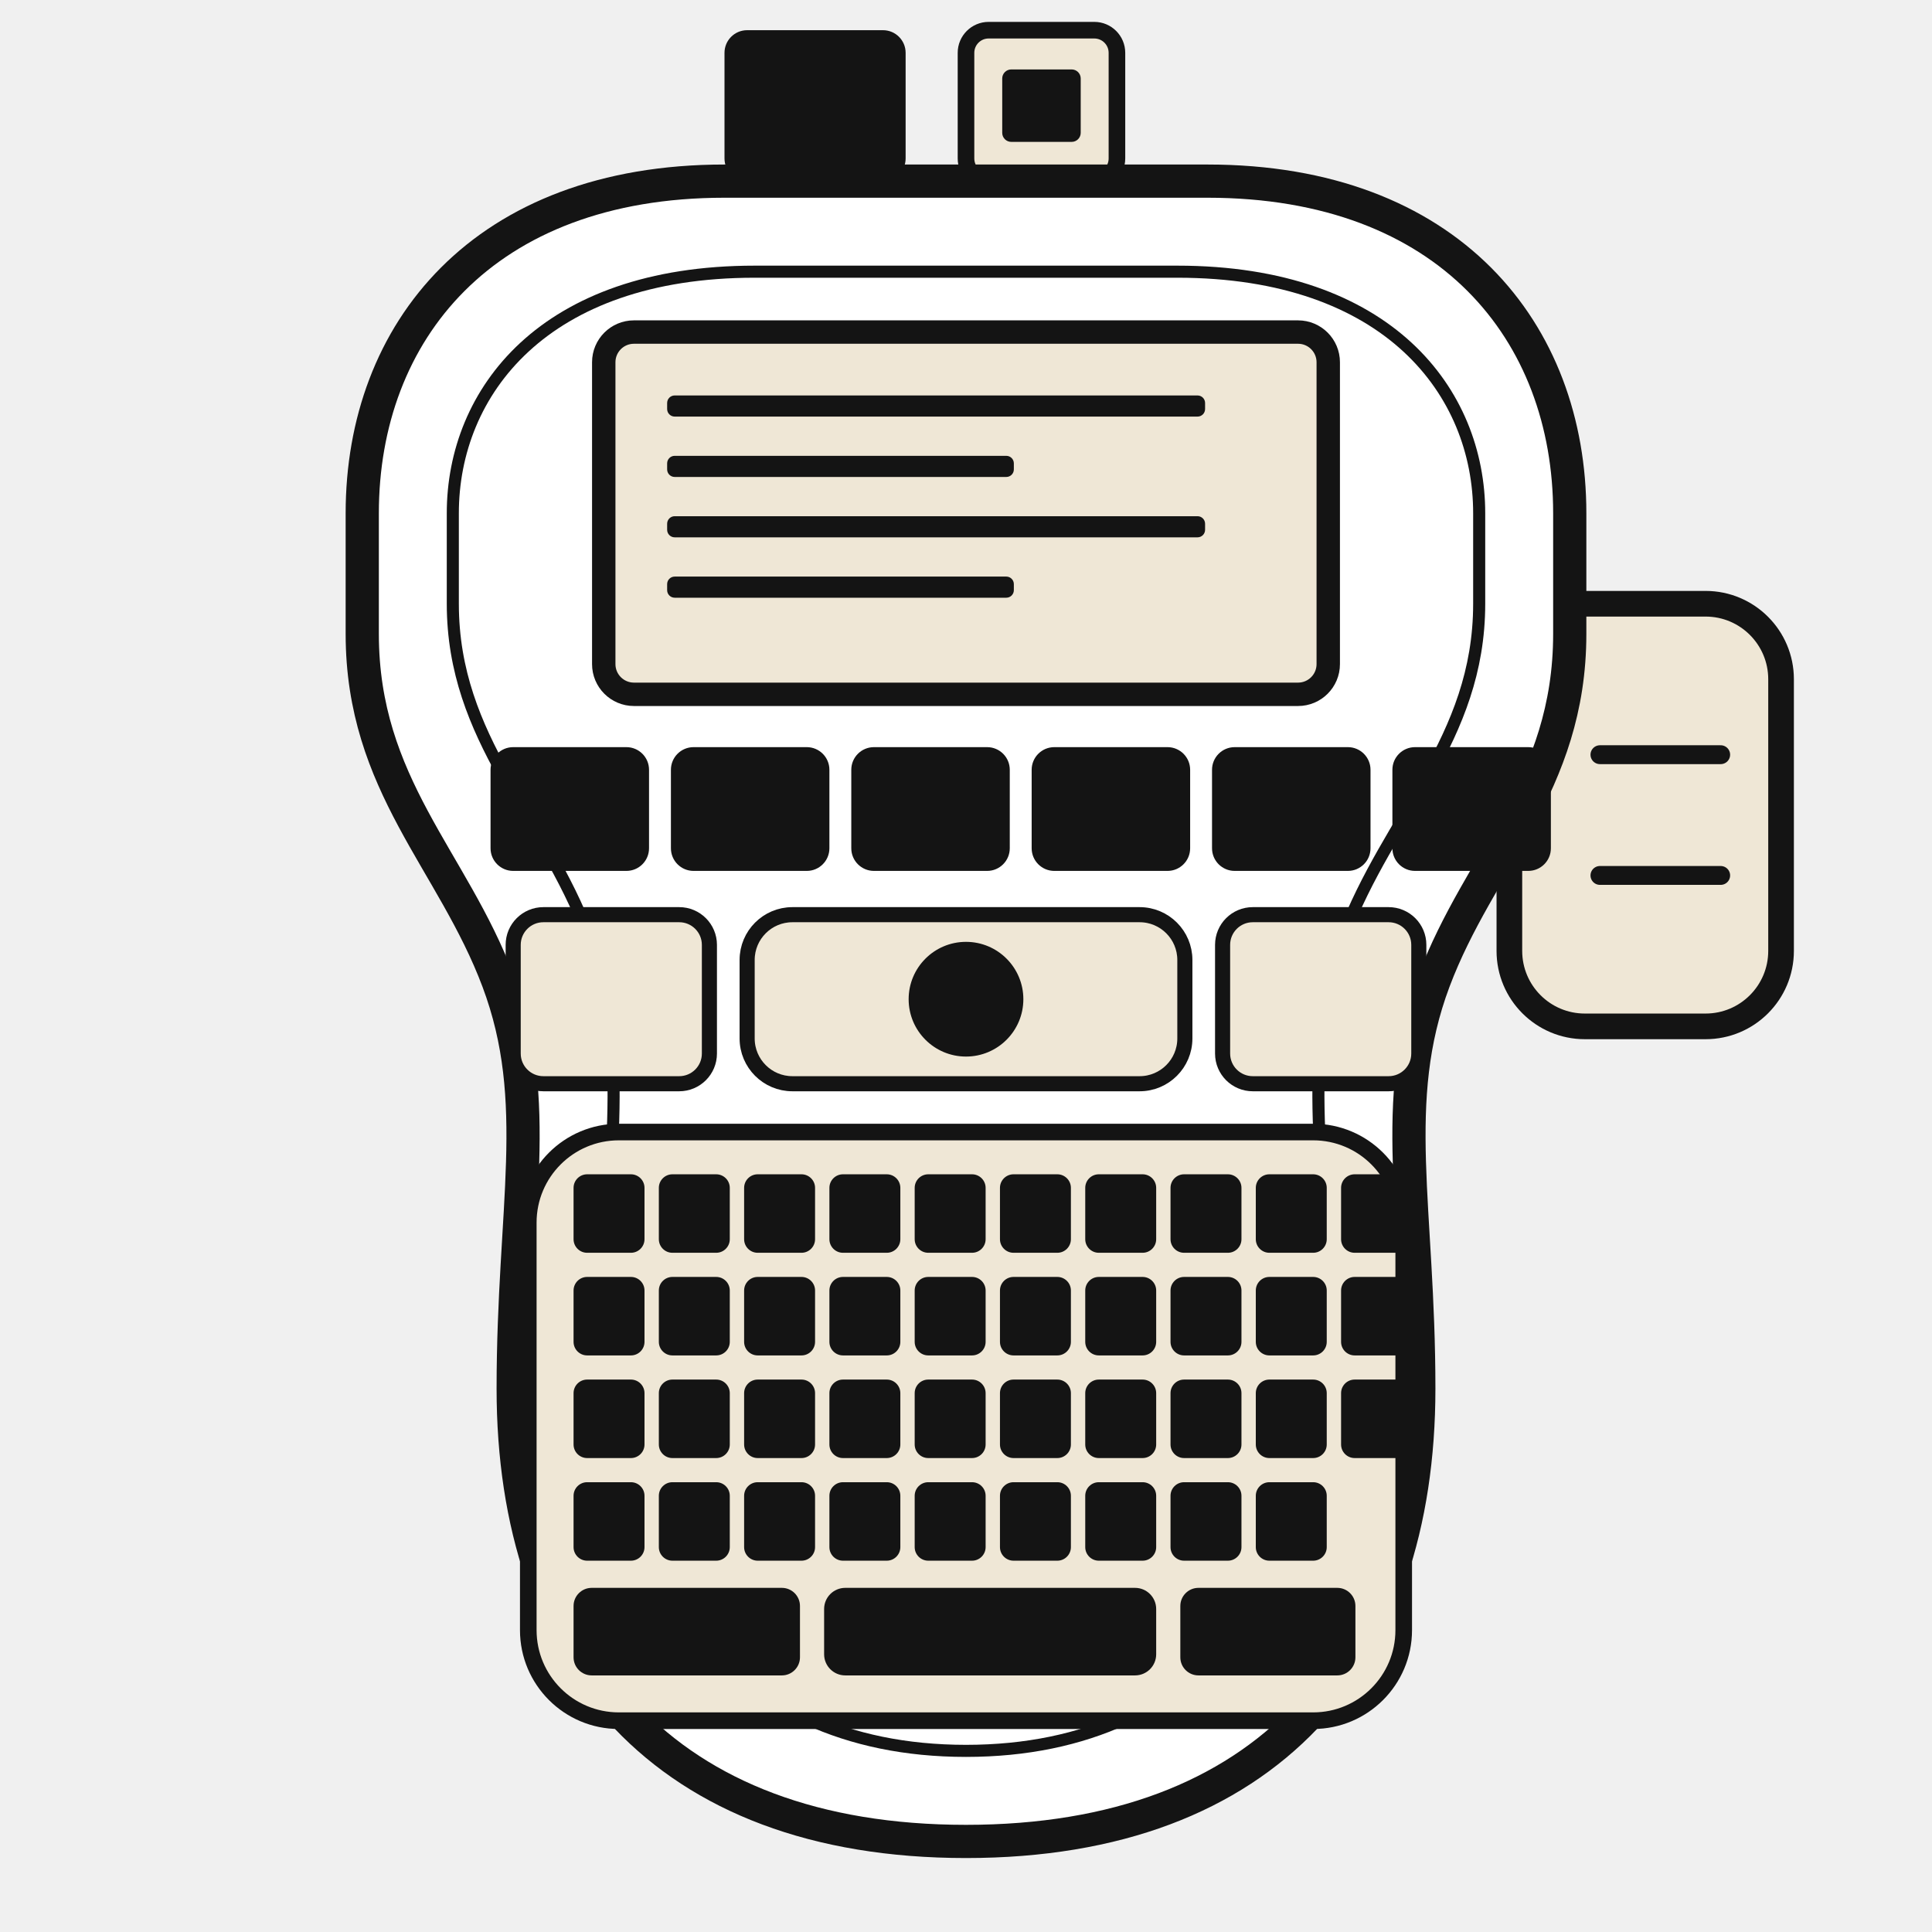
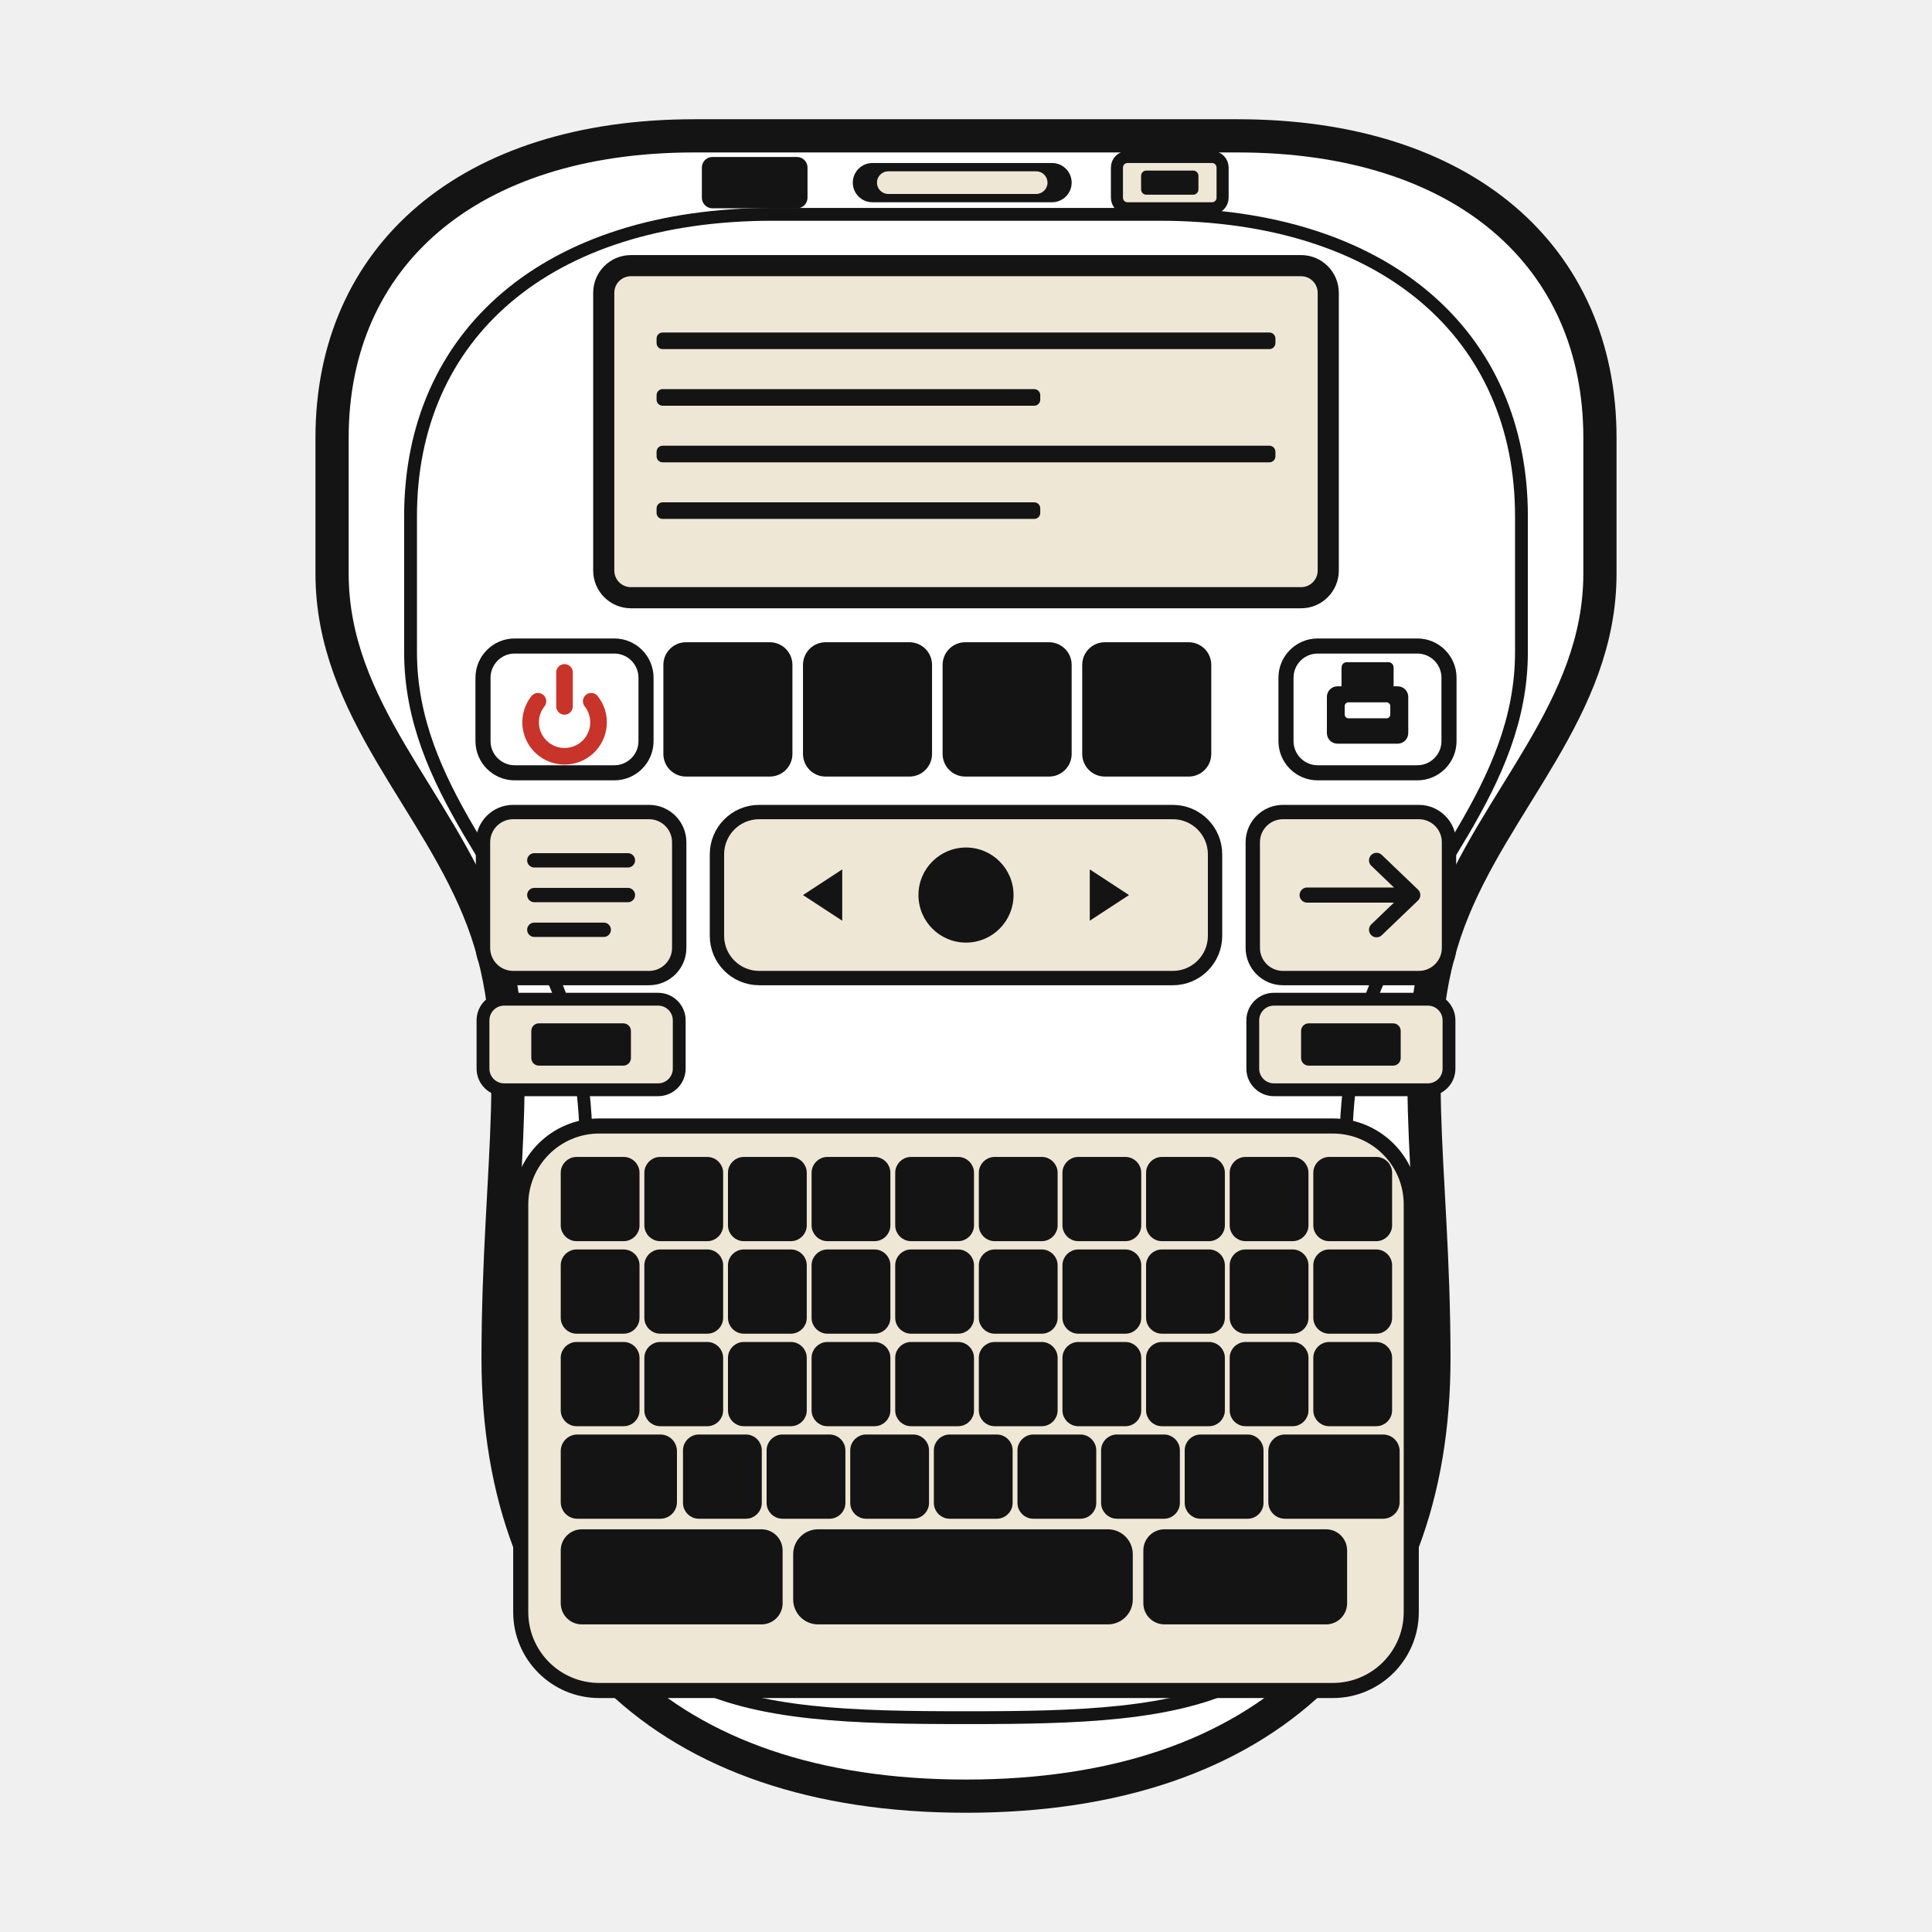
<svg xmlns="http://www.w3.org/2000/svg" viewBox="0 0 128 128" fill="none">
  <g stroke-linejoin="round" stroke-linecap="round">
-     <rect x="48" y="2" width="12" height="10" rx="1.5" fill="#141414" />
-     <rect x="64" y="2" width="10" height="10" rx="1.5" fill="#efe7d6" stroke="#141414" stroke-width="1.1" />
-     <rect x="66.4" y="4.6" width="5.2" height="4.8" rx="0.6" fill="#141414" />
-     <rect x="100" y="40" width="18" height="28" rx="5" fill="#efe7d6" stroke="#141414" stroke-width="1.7" />
-     <path d="M106 50h8M106 58h8" stroke="#141414" stroke-width="1.25" />
-     <path d="M48 12 C32 12 24 22 24 34 L24 42 C24 52 30 57 33 65 C36 73 34 80 34 92 C34 110 44 122 64 122 C84 122 94 110 94 92 C94 80 92 73 95 65 C98 57 104 52 104 42 L104 34 C104 22 96 12 80 12 Z" fill="#fff" stroke="#141414" stroke-width="2.2" />
-     <path d="M50 18 C36 18 30 26 30 34 L30 40 C30 49 36 54 39 62 C42 70 40 78 40 88 C40 104 48 116 64 116 C80 116 88 104 88 88 C88 78 86 70 89 62 C92 54 98 49 98 40 L98 34 C98 26 92 18 78 18 Z" fill="#fff" stroke="#141414" stroke-width="0.8" />
-     <rect x="40" y="22" width="48" height="24" rx="2" fill="#efe7d6" stroke="#141414" stroke-width="1.55" />
-     <rect x="44.20" y="26.20" width="35.64" height="1.4" rx="0.5" fill="#141414" />
-     <rect x="44.20" y="30.20" width="22.97" height="1.4" rx="0.5" fill="#141414" />
-     <rect x="44.20" y="34.20" width="35.64" height="1.4" rx="0.5" fill="#141414" />
-     <rect x="44.20" y="38.20" width="22.97" height="1.4" rx="0.5" fill="#141414" />
-     <rect x="32.50" y="49.50" width="10.50" height="8.20" rx="1.5" fill="#141414" />
-     <rect x="44.45" y="49.50" width="10.50" height="8.20" rx="1.5" fill="#141414" />
-     <rect x="56.40" y="49.50" width="10.50" height="8.20" rx="1.5" fill="#141414" />
-     <rect x="68.35" y="49.50" width="10.50" height="8.20" rx="1.5" fill="#141414" />
-     <rect x="80.30" y="49.50" width="10.50" height="8.20" rx="1.5" fill="#141414" />
-     <rect x="92.25" y="49.50" width="10.50" height="8.20" rx="1.5" fill="#141414" />
-     <rect x="34" y="60.6" width="13" height="11.2" rx="2" fill="#efe7d6" stroke="#141414" stroke-width="1" />
-     <rect x="49.5" y="60.6" width="29" height="11.2" rx="3" fill="#efe7d6" stroke="#141414" stroke-width="1" />
-     <circle cx="64" cy="66.2" r="3.8" fill="#141414" />
-     <rect x="81" y="60.6" width="13" height="11.2" rx="2" fill="#efe7d6" stroke="#141414" stroke-width="1" />
-     <rect x="35" y="75" width="58" height="39" rx="6" fill="#efe7d6" stroke="#141414" stroke-width="1.1" />
-     <rect x="38.00" y="77.80" width="4.70" height="5.20" rx="0.9" fill="#141414" />
-     <rect x="43.65" y="77.80" width="4.70" height="5.20" rx="0.9" fill="#141414" />
-     <rect x="49.30" y="77.80" width="4.70" height="5.20" rx="0.9" fill="#141414" />
-     <rect x="54.95" y="77.80" width="4.70" height="5.20" rx="0.9" fill="#141414" />
-     <rect x="60.60" y="77.80" width="4.70" height="5.20" rx="0.9" fill="#141414" />
-     <rect x="66.25" y="77.80" width="4.70" height="5.20" rx="0.9" fill="#141414" />
-     <rect x="71.90" y="77.80" width="4.70" height="5.20" rx="0.9" fill="#141414" />
-     <rect x="77.55" y="77.80" width="4.70" height="5.20" rx="0.9" fill="#141414" />
-     <rect x="83.20" y="77.80" width="4.70" height="5.20" rx="0.9" fill="#141414" />
-     <rect x="88.85" y="77.80" width="4.70" height="5.20" rx="0.9" fill="#141414" />
-     <rect x="38.00" y="84.60" width="4.70" height="5.20" rx="0.9" fill="#141414" />
-     <rect x="43.65" y="84.60" width="4.70" height="5.20" rx="0.9" fill="#141414" />
-     <rect x="49.30" y="84.60" width="4.70" height="5.20" rx="0.9" fill="#141414" />
-     <rect x="54.95" y="84.60" width="4.70" height="5.20" rx="0.9" fill="#141414" />
-     <rect x="60.60" y="84.60" width="4.70" height="5.20" rx="0.9" fill="#141414" />
-     <rect x="66.25" y="84.60" width="4.70" height="5.20" rx="0.9" fill="#141414" />
-     <rect x="71.90" y="84.60" width="4.70" height="5.20" rx="0.9" fill="#141414" />
-     <rect x="77.55" y="84.60" width="4.70" height="5.20" rx="0.9" fill="#141414" />
-     <rect x="83.20" y="84.60" width="4.70" height="5.20" rx="0.9" fill="#141414" />
-     <rect x="88.85" y="84.60" width="4.70" height="5.20" rx="0.9" fill="#141414" />
-     <rect x="38.00" y="91.40" width="4.70" height="5.20" rx="0.9" fill="#141414" />
-     <rect x="43.65" y="91.40" width="4.70" height="5.20" rx="0.9" fill="#141414" />
-     <rect x="49.30" y="91.40" width="4.70" height="5.20" rx="0.9" fill="#141414" />
-     <rect x="54.95" y="91.40" width="4.70" height="5.20" rx="0.9" fill="#141414" />
-     <rect x="60.60" y="91.40" width="4.70" height="5.20" rx="0.9" fill="#141414" />
-     <rect x="66.25" y="91.40" width="4.70" height="5.20" rx="0.9" fill="#141414" />
-     <rect x="71.90" y="91.40" width="4.70" height="5.20" rx="0.9" fill="#141414" />
-     <rect x="77.55" y="91.40" width="4.70" height="5.20" rx="0.9" fill="#141414" />
-     <rect x="83.20" y="91.40" width="4.70" height="5.20" rx="0.9" fill="#141414" />
-     <rect x="88.85" y="91.40" width="4.70" height="5.20" rx="0.9" fill="#141414" />
-     <rect x="38.00" y="98.20" width="4.70" height="5.20" rx="0.9" fill="#141414" />
-     <rect x="43.65" y="98.20" width="4.70" height="5.20" rx="0.9" fill="#141414" />
-     <rect x="49.30" y="98.20" width="4.70" height="5.20" rx="0.9" fill="#141414" />
-     <rect x="54.95" y="98.20" width="4.70" height="5.20" rx="0.9" fill="#141414" />
-     <rect x="60.60" y="98.20" width="4.70" height="5.20" rx="0.9" fill="#141414" />
-     <rect x="66.25" y="98.20" width="4.70" height="5.20" rx="0.9" fill="#141414" />
-     <rect x="71.90" y="98.20" width="4.70" height="5.20" rx="0.9" fill="#141414" />
-     <rect x="77.55" y="98.20" width="4.70" height="5.20" rx="0.9" fill="#141414" />
-     <rect x="83.20" y="98.20" width="4.70" height="5.20" rx="0.9" fill="#141414" />
-     <rect x="38.0" y="105.2" width="15" height="5.8" rx="1.2" fill="#141414" />
-     <rect x="54.6" y="105.2" width="22" height="5.8" rx="1.4" fill="#141414" />
-     <rect x="78.2" y="105.2" width="11.6" height="5.8" rx="1.2" fill="#141414" />
+     <path d="M46.0 9.0 C31.0 9.0 22.0 17.0 22.0 29.0 L22.0 38.0 C22.0 47.0 29.0 53.0 32.0 61.0 C35.0 69.0 33.0 77.0 33.0 90.0 C33.0 108.0 44.0 119.0 64 119.0 C84.0 119.0 95.0 108.0 95.0 90.0 C95.0 77.0 93.0 69.0 96.0 61.0 C99.0 53.0 106.0 47.0 106.0 38.0 L106.0 29.0 C106.0 17.0 97.0 9.0 82.0 9.0 Z" fill="#fff" stroke="#141414" stroke-width="2.2" />
+     <path d="M51.2 14.2 C36.2 14.2 27.2 22.2 27.2 34.2 L27.2 43.2 C27.2 52.2 34.2 58.2 37.2 66.2 C40.2 74.2 38.2 82.2 38.2 95.2 C38.2 113.2 49.2 113.8 64 113.8 C78.8 113.8 89.8 113.2 89.8 95.2 C89.8 82.2 87.8 74.2 90.8 66.2 C93.8 58.2 100.8 52.2 100.8 43.2 L100.8 34.2 C100.8 22.2 91.8 14.2 76.8 14.2 Z" fill="#fff" stroke="#141414" stroke-width="0.85" />
+     <rect x="46.50" y="10.40" width="7.00" height="3.40" rx="0.70" fill="#141414" />
+     <rect x="56.50" y="10.80" width="14.50" height="2.60" rx="1.30" fill="#141414" />
+     <rect x="58.10" y="11.35" width="11.30" height="1.50" rx="0.75" fill="#efe7d6" />
+     <rect x="74.00" y="10.40" width="7.00" height="3.40" rx="0.70" fill="#efe7d6" stroke="#141414" stroke-width="0.8" />
+     <rect x="75.60" y="11.30" width="3.80" height="1.60" rx="0.35" fill="#141414" />
+     <rect x="40.00" y="17.60" width="48.00" height="22.00" rx="1.80" fill="#efe7d6" stroke="#141414" stroke-width="1.4" />
+     <rect x="43.50" y="22.03" width="41.00" height="1.10" rx="0.40" fill="#141414" />
+     <rect x="43.50" y="25.78" width="25.42" height="1.10" rx="0.40" fill="#141414" />
+     <rect x="43.50" y="29.53" width="41.00" height="1.10" rx="0.40" fill="#141414" />
+     <rect x="43.50" y="33.28" width="25.42" height="1.10" rx="0.40" fill="#141414" />
+     <rect x="32.00" y="42.80" width="10.80" height="8.40" rx="2.10" fill="#fff" stroke="#141414" stroke-width="1.0" />
+     <path d="M37.40 44.55v2.25" fill="none" stroke="#c8342a" stroke-width="1.1" />
+     <path d="M35.64 46.46a2.25 2.25 0 1 0 3.53 0" fill="none" stroke="#c8342a" stroke-width="1.1" />
+     <rect x="44.20" y="42.80" width="8.05" height="8.40" rx="1.25" fill="#141414" stroke="#141414" stroke-width="0.5" />
+     <rect x="53.45" y="42.80" width="8.05" height="8.40" rx="1.25" fill="#141414" stroke="#141414" stroke-width="0.5" />
+     <rect x="62.70" y="42.80" width="8.05" height="8.40" rx="1.25" fill="#141414" stroke="#141414" stroke-width="0.5" />
+     <rect x="71.95" y="42.80" width="8.05" height="8.40" rx="1.25" fill="#141414" stroke="#141414" stroke-width="0.5" />
+     <rect x="85.20" y="42.80" width="10.80" height="8.40" rx="2.10" fill="#fff" stroke="#141414" stroke-width="1.0" />
+     <rect x="87.91" y="45.47" width="5.39" height="3.80" rx="0.70" fill="#141414" />
+     <rect x="88.88" y="43.87" width="3.45" height="1.90" rx="0.35" fill="#141414" />
+     <rect x="89.09" y="46.53" width="3.02" height="1.06" rx="0.25" fill="#fff" />
+     <rect x="32.00" y="53.80" width="13.00" height="11.00" rx="2.00" fill="#efe7d6" stroke="#141414" stroke-width="0.95" />
+     <path d="M35.4 57.0h6.2M35.4 59.3h6.2M35.4 61.6h4.6" fill="none" stroke="#141414" stroke-width="0.95" />
+     <rect x="47.50" y="53.80" width="33.00" height="11.00" rx="2.80" fill="#efe7d6" stroke="#141414" stroke-width="0.95" />
+     <circle cx="64.00" cy="59.30" r="3.15" fill="#141414" />
+     <path d="M53.2 59.3l2.6-1.7v3.4z" fill="#141414" />
+     <path d="M74.8 59.3l-2.6-1.7v3.4z" fill="#141414" />
+     <rect x="83.00" y="53.80" width="13.00" height="11.00" rx="2.00" fill="#efe7d6" stroke="#141414" stroke-width="0.95" />
+     <path d="M86.6 59.3h7.0M91.2 57.0l2.4 2.3-2.4 2.3" fill="none" stroke="#141414" stroke-width="1.0" />
+     <rect x="32.00" y="66.20" width="13.00" height="6.00" rx="1.40" fill="#efe7d6" stroke="#141414" stroke-width="0.85" />
+     <rect x="83.00" y="66.20" width="13.00" height="6.00" rx="1.40" fill="#efe7d6" stroke="#141414" stroke-width="0.85" />
+     <rect x="35.20" y="67.80" width="6.60" height="2.80" rx="0.50" fill="#141414" />
+     <rect x="86.20" y="67.80" width="6.60" height="2.80" rx="0.50" fill="#141414" />
+     <rect x="34.50" y="74.60" width="59.00" height="37.40" rx="5.20" fill="#efe7d6" stroke="#141414" stroke-width="1.0" />
+     <rect x="37.40" y="76.90" width="4.72" height="5.08" rx="0.80" fill="#141414" stroke="#141414" stroke-width="0.5" />
+     <rect x="42.94" y="76.90" width="4.72" height="5.08" rx="0.80" fill="#141414" stroke="#141414" stroke-width="0.5" />
+     <rect x="48.48" y="76.90" width="4.72" height="5.08" rx="0.80" fill="#141414" stroke="#141414" stroke-width="0.5" />
+     <rect x="54.02" y="76.90" width="4.72" height="5.08" rx="0.80" fill="#141414" stroke="#141414" stroke-width="0.5" />
+     <rect x="59.56" y="76.90" width="4.72" height="5.08" rx="0.80" fill="#141414" stroke="#141414" stroke-width="0.5" />
+     <rect x="65.10" y="76.90" width="4.72" height="5.08" rx="0.80" fill="#141414" stroke="#141414" stroke-width="0.5" />
+     <rect x="70.64" y="76.90" width="4.72" height="5.08" rx="0.80" fill="#141414" stroke="#141414" stroke-width="0.5" />
+     <rect x="76.18" y="76.90" width="4.72" height="5.08" rx="0.80" fill="#141414" stroke="#141414" stroke-width="0.5" />
+     <rect x="81.72" y="76.90" width="4.72" height="5.08" rx="0.80" fill="#141414" stroke="#141414" stroke-width="0.5" />
+     <rect x="87.26" y="76.90" width="4.72" height="5.08" rx="0.80" fill="#141414" stroke="#141414" stroke-width="0.5" />
+     <rect x="37.40" y="83.03" width="4.72" height="5.08" rx="0.80" fill="#141414" stroke="#141414" stroke-width="0.5" />
+     <rect x="42.94" y="83.03" width="4.72" height="5.08" rx="0.80" fill="#141414" stroke="#141414" stroke-width="0.5" />
+     <rect x="48.48" y="83.03" width="4.72" height="5.08" rx="0.80" fill="#141414" stroke="#141414" stroke-width="0.5" />
+     <rect x="54.02" y="83.03" width="4.72" height="5.08" rx="0.80" fill="#141414" stroke="#141414" stroke-width="0.5" />
+     <rect x="59.56" y="83.03" width="4.72" height="5.08" rx="0.80" fill="#141414" stroke="#141414" stroke-width="0.5" />
+     <rect x="65.10" y="83.03" width="4.72" height="5.08" rx="0.80" fill="#141414" stroke="#141414" stroke-width="0.5" />
+     <rect x="70.64" y="83.03" width="4.72" height="5.08" rx="0.80" fill="#141414" stroke="#141414" stroke-width="0.5" />
+     <rect x="76.18" y="83.03" width="4.72" height="5.08" rx="0.80" fill="#141414" stroke="#141414" stroke-width="0.5" />
+     <rect x="81.72" y="83.03" width="4.72" height="5.08" rx="0.80" fill="#141414" stroke="#141414" stroke-width="0.5" />
+     <rect x="87.26" y="83.03" width="4.72" height="5.08" rx="0.80" fill="#141414" stroke="#141414" stroke-width="0.5" />
+     <rect x="37.40" y="89.16" width="4.72" height="5.08" rx="0.80" fill="#141414" stroke="#141414" stroke-width="0.5" />
+     <rect x="42.94" y="89.16" width="4.72" height="5.08" rx="0.80" fill="#141414" stroke="#141414" stroke-width="0.5" />
+     <rect x="48.48" y="89.16" width="4.72" height="5.08" rx="0.80" fill="#141414" stroke="#141414" stroke-width="0.5" />
+     <rect x="54.02" y="89.16" width="4.72" height="5.08" rx="0.80" fill="#141414" stroke="#141414" stroke-width="0.5" />
+     <rect x="59.56" y="89.16" width="4.72" height="5.08" rx="0.80" fill="#141414" stroke="#141414" stroke-width="0.5" />
+     <rect x="65.10" y="89.16" width="4.72" height="5.08" rx="0.80" fill="#141414" stroke="#141414" stroke-width="0.5" />
+     <rect x="70.64" y="89.16" width="4.72" height="5.08" rx="0.80" fill="#141414" stroke="#141414" stroke-width="0.5" />
+     <rect x="76.18" y="89.16" width="4.72" height="5.08" rx="0.80" fill="#141414" stroke="#141414" stroke-width="0.5" />
+     <rect x="81.72" y="89.16" width="4.72" height="5.08" rx="0.80" fill="#141414" stroke="#141414" stroke-width="0.5" />
+     <rect x="87.26" y="89.16" width="4.72" height="5.08" rx="0.80" fill="#141414" stroke="#141414" stroke-width="0.5" />
+     <rect x="37.40" y="95.29" width="7.20" height="5.08" rx="0.85" fill="#141414" stroke="#141414" stroke-width="0.5" />
+     <rect x="45.50" y="95.29" width="4.72" height="5.08" rx="0.80" fill="#141414" stroke="#141414" stroke-width="0.5" />
+     <rect x="51.04" y="95.29" width="4.72" height="5.08" rx="0.80" fill="#141414" stroke="#141414" stroke-width="0.5" />
+     <rect x="56.58" y="95.29" width="4.72" height="5.08" rx="0.80" fill="#141414" stroke="#141414" stroke-width="0.5" />
+     <rect x="62.12" y="95.29" width="4.72" height="5.08" rx="0.80" fill="#141414" stroke="#141414" stroke-width="0.5" />
+     <rect x="67.66" y="95.29" width="4.72" height="5.08" rx="0.80" fill="#141414" stroke="#141414" stroke-width="0.5" />
+     <rect x="73.20" y="95.29" width="4.72" height="5.08" rx="0.80" fill="#141414" stroke="#141414" stroke-width="0.5" />
+     <rect x="78.74" y="95.29" width="4.72" height="5.08" rx="0.80" fill="#141414" stroke="#141414" stroke-width="0.5" />
+     <rect x="84.28" y="95.29" width="8.20" height="5.08" rx="0.85" fill="#141414" stroke="#141414" stroke-width="0.5" />
+     <rect x="37.40" y="101.57" width="14.20" height="5.80" rx="1.15" fill="#141414" stroke="#141414" stroke-width="0.5" />
+     <rect x="52.80" y="101.57" width="22.00" height="5.80" rx="1.40" fill="#141414" stroke="#141414" stroke-width="0.5" />
+     <rect x="76.00" y="101.57" width="13.00" height="5.80" rx="1.15" fill="#141414" stroke="#141414" stroke-width="0.5" />
  </g>
</svg>
